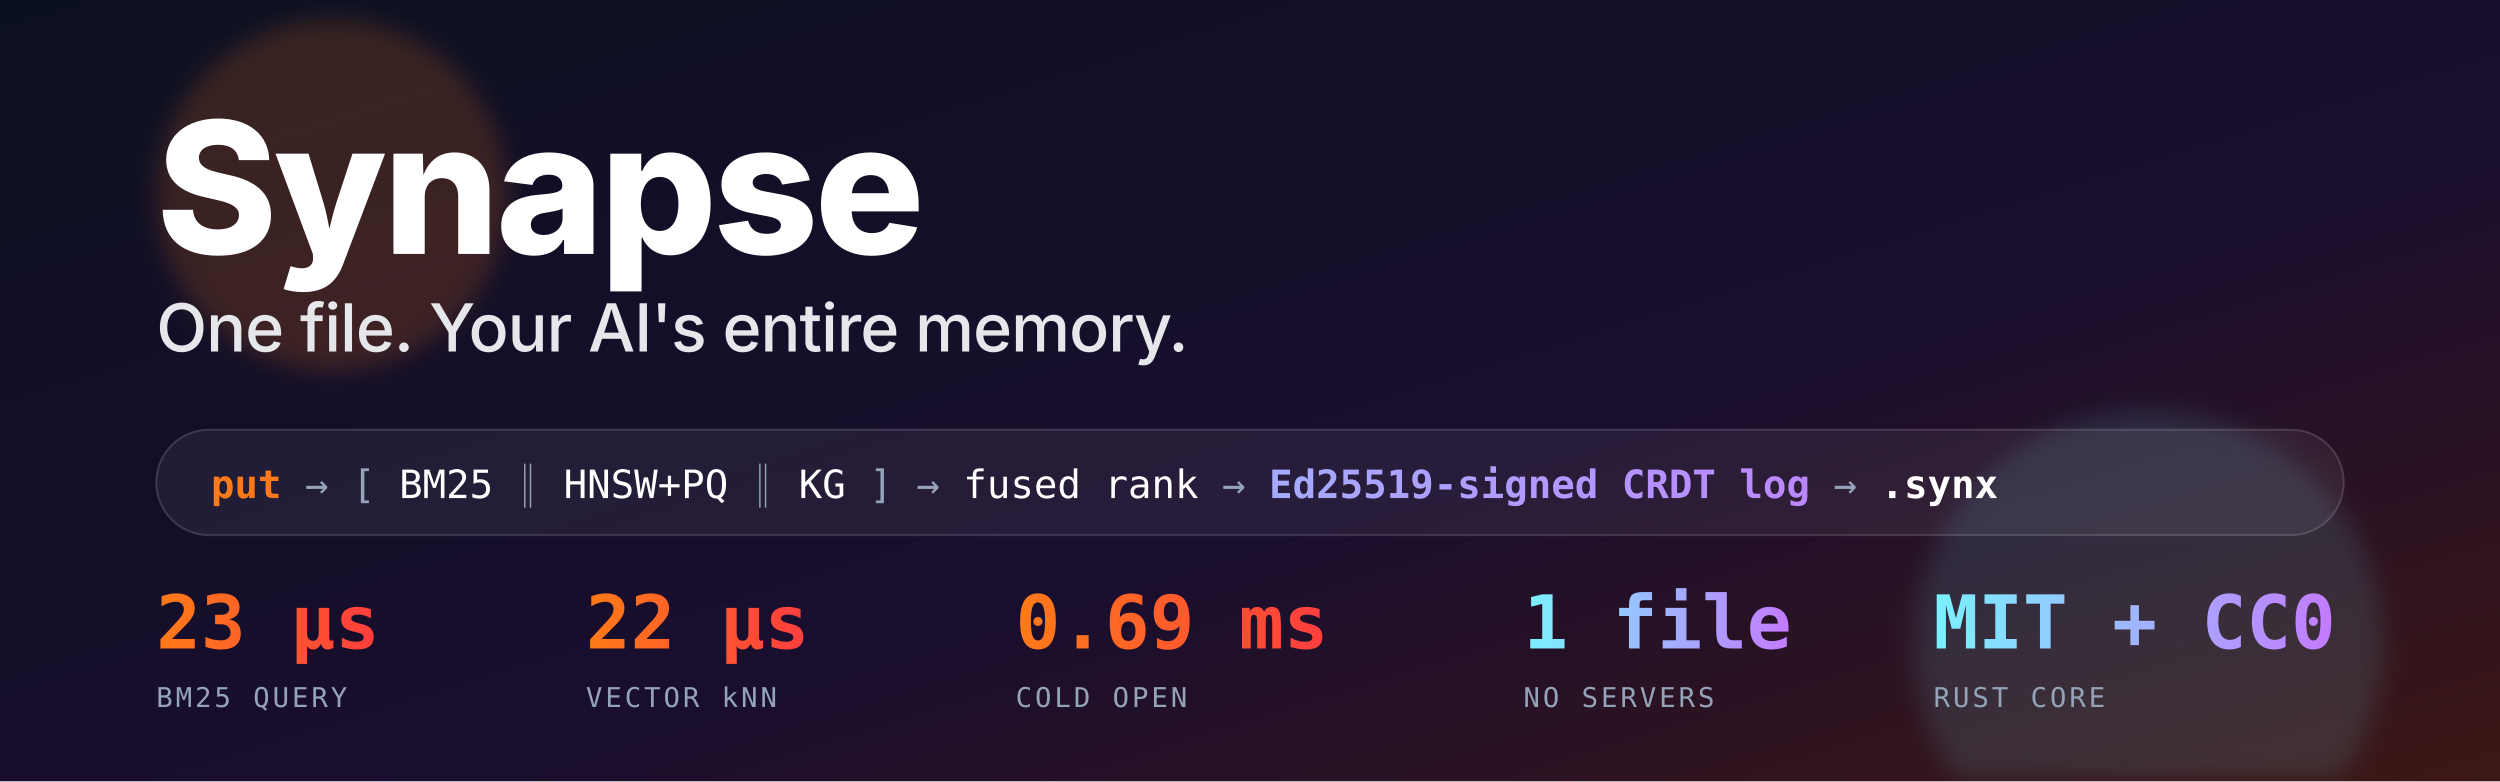
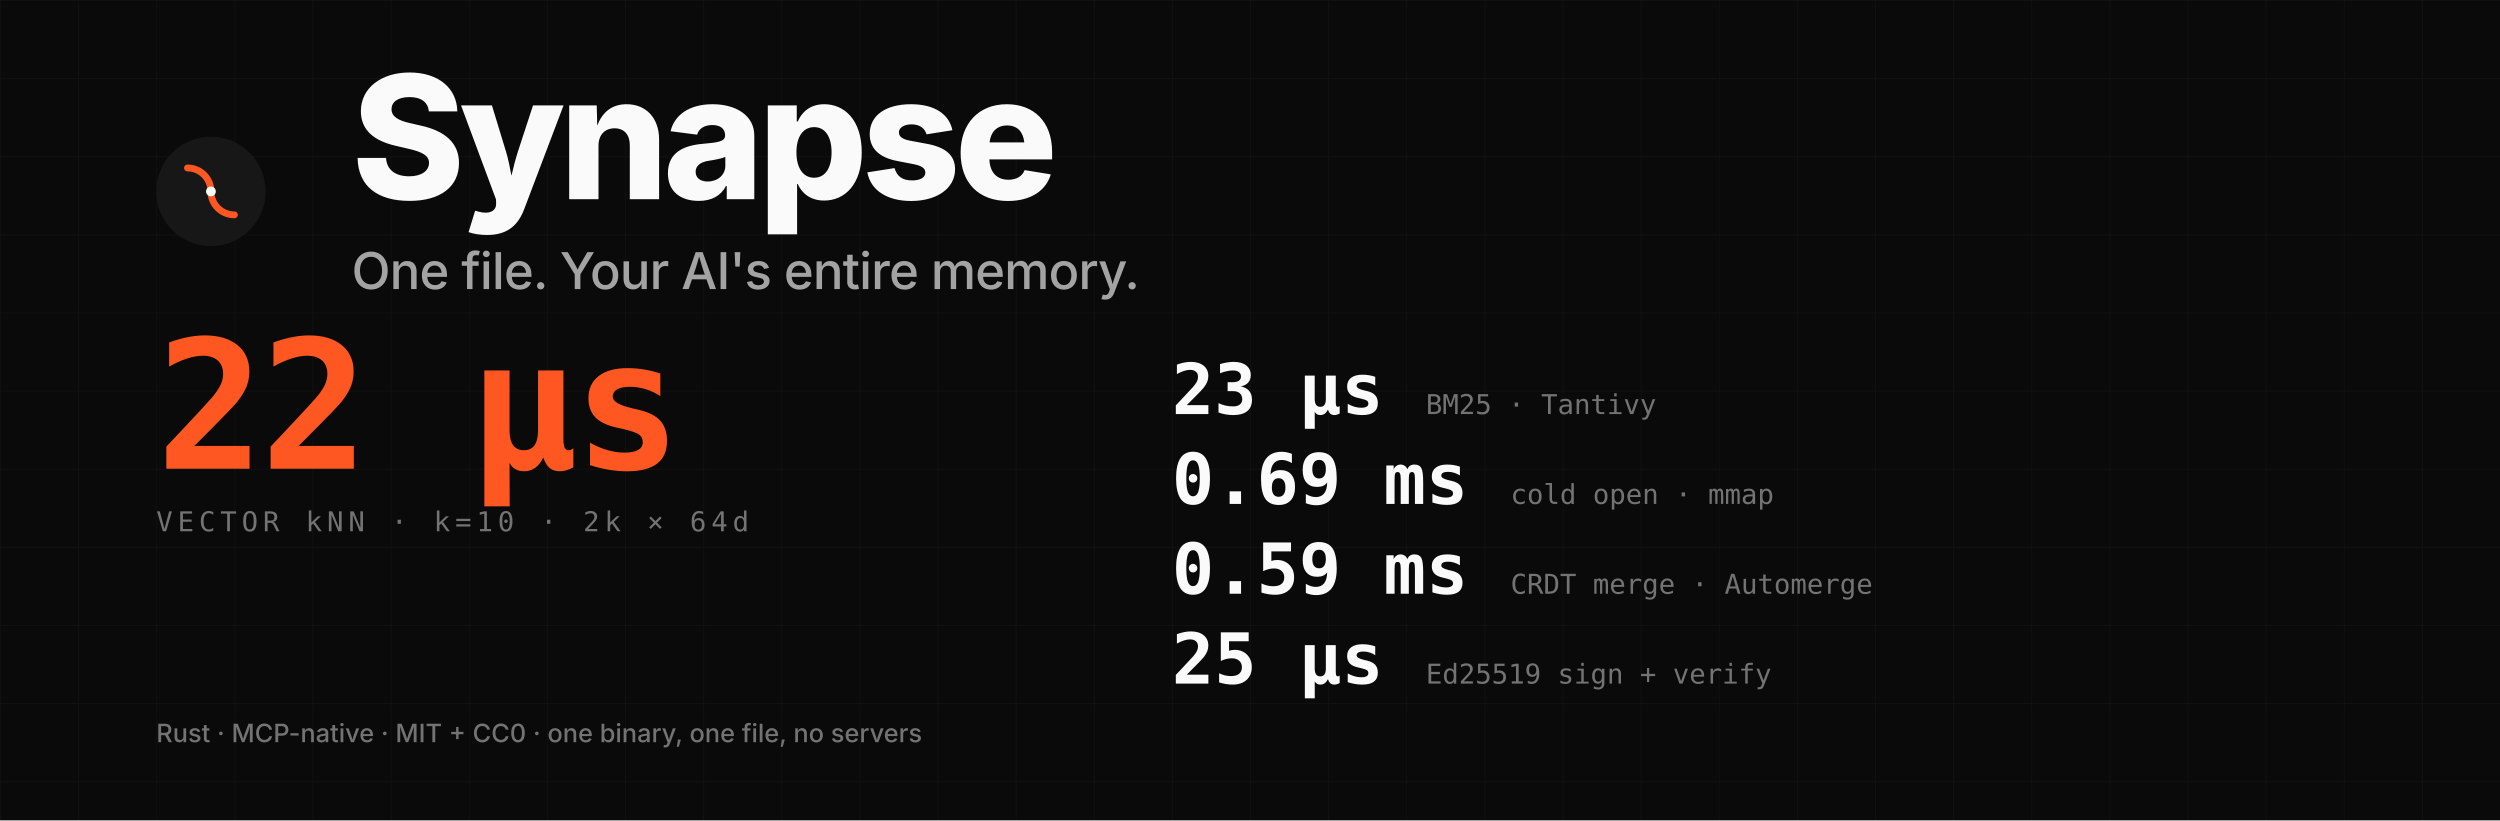
- <svg xmlns="http://www.w3.org/2000/svg" viewBox="0 0 1280 400" role="img" aria-label="Synapse — one file. Your AI's entire memory.">
+ <svg xmlns="http://www.w3.org/2000/svg" viewBox="0 0 1280 420" role="img" aria-label="Synapse — one file. Your AI's entire memory.">
  <defs>
-     <linearGradient id="bg" x1="0" y1="0" x2="1" y2="1">
-       <stop offset="0%" stop-color="#0b1021" />
-       <stop offset="60%" stop-color="#1a0e2e" />
-       <stop offset="100%" stop-color="#3d1715" />
-     </linearGradient>
-     <linearGradient id="rust" x1="0" y1="0" x2="1" y2="0">
-       <stop offset="0%" stop-color="#ff7a18" />
-       <stop offset="100%" stop-color="#ff3e3e" />
-     </linearGradient>
-     <linearGradient id="accent" x1="0" y1="0" x2="1" y2="0">
-       <stop offset="0%" stop-color="#7bf0ff" />
-       <stop offset="100%" stop-color="#c37bff" />
-     </linearGradient>
-     <filter id="soft" x="-20%" y="-20%" width="140%" height="140%">
-       <feGaussianBlur stdDeviation="6" />
-     </filter>
+     <pattern id="grid" width="40" height="40" patternUnits="userSpaceOnUse">
+       <path d="M 40 0 L 0 0 0 40" fill="none" stroke="rgba(255,255,255,0.025)" stroke-width="1" />
+     </pattern>
  </defs>
-   <rect width="1280" height="400" fill="url(#bg)" />
-   <circle cx="170" cy="100" r="90" fill="#ff7a18" opacity="0.18" filter="url(#soft)" />
-   <circle cx="1100" cy="330" r="120" fill="#7bf0ff" opacity="0.12" filter="url(#soft)" />
-   <text x="80" y="130" font-family="SF Pro Display, Inter, system-ui, sans-serif" font-size="94" font-weight="800" fill="#ffffff" letter-spacing="-2">
-     Synapse
-   </text>
-   <text x="80" y="180" font-family="SF Pro Display, Inter, system-ui, sans-serif" font-size="34" font-weight="500" fill="#e5e7eb" letter-spacing="-0.5">
-     One file. Your AI's entire memory.
-   </text>
-   <g transform="translate(80, 220)">
-     <rect width="1120" height="54" rx="27" fill="rgba(255,255,255,0.06)" stroke="rgba(255,255,255,0.15)" stroke-width="1" />
-     <text x="28" y="35" font-family="JetBrains Mono, ui-monospace, monospace" font-size="20" font-weight="500" fill="#e5e7eb">
-       <tspan fill="url(#rust)" font-weight="700">put</tspan>
-       <tspan fill="#94a3b8"> → [ </tspan>
-       <tspan fill="#ffffff">BM25</tspan>
-       <tspan fill="#94a3b8"> ∥ </tspan>
-       <tspan fill="#ffffff">HNSW+PQ</tspan>
-       <tspan fill="#94a3b8"> ∥ </tspan>
-       <tspan fill="#ffffff">KG</tspan>
-       <tspan fill="#94a3b8"> ] → </tspan>
-       <tspan fill="#ffffff">fused rank</tspan>
-       <tspan fill="#94a3b8"> → </tspan>
-       <tspan fill="url(#accent)" font-weight="700">Ed25519-signed CRDT log</tspan>
-       <tspan fill="#94a3b8"> → </tspan>
-       <tspan fill="#ffffff" font-weight="700">.synx</tspan>
+   <rect width="1280" height="420" fill="#0a0a0a" />
+   <rect width="1280" height="420" fill="url(#grid)" />
+   <g transform="translate(80, 70)">
+     <circle cx="28" cy="28" r="28" fill="#171717" />
+     <path d="M16 16 A 12 12 0 0 1 28 28" fill="none" stroke="#ff5722" stroke-width="3.5" stroke-linecap="round" />
+     <path d="M40 40 A 12 12 0 0 1 28 28" fill="none" stroke="#ff5722" stroke-width="3.5" stroke-linecap="round" />
+     <circle cx="28" cy="28" r="2.5" fill="#fafafa" />
+   </g>
+   <g font-family="Inter, SF Pro Display, system-ui, sans-serif">
+     <text x="180" y="102" font-size="88" font-weight="800" fill="#fafafa" letter-spacing="-3">Synapse</text>
+     <text x="180" y="148" font-size="26" font-weight="500" fill="#a3a3a3" letter-spacing="-0.4">One file. Your AI's entire memory.</text>
+   </g>
+   <g transform="translate(80, 240)" font-family="JetBrains Mono, ui-monospace, monospace">
+     <text x="0" y="0" font-size="92" font-weight="800" fill="#ff5722" letter-spacing="-2">22 µs</text>
+     <text x="0" y="32" font-size="14" font-weight="500" fill="#737373" letter-spacing="2.5">VECTOR kNN · k=10 · 2k × 64d</text>
+   </g>
+   <g transform="translate(600, 212)" font-family="JetBrains Mono, ui-monospace, monospace">
+     <text x="0" y="0" font-size="36" font-weight="700" fill="#fafafa">23 µs <tspan fill="#737373" font-weight="400" font-size="14">BM25 · Tantivy</tspan>
+     </text>
+     <text x="0" y="46" font-size="36" font-weight="700" fill="#fafafa">0.69 ms <tspan fill="#737373" font-weight="400" font-size="14">cold open · mmap</tspan>
+     </text>
+     <text x="0" y="92" font-size="36" font-weight="700" fill="#fafafa">0.59 ms <tspan fill="#737373" font-weight="400" font-size="14">CRDT merge · Automerge</tspan>
+     </text>
+     <text x="0" y="138" font-size="36" font-weight="700" fill="#fafafa">25 µs <tspan fill="#737373" font-weight="400" font-size="14">Ed25519 sign + verify</tspan>
    </text>
  </g>
-   <g transform="translate(80, 310)" font-family="JetBrains Mono, ui-monospace, monospace">
-     <g>
-       <text x="0" y="22" font-size="38" font-weight="800" fill="url(#rust)">23 µs</text>
-       <text x="0" y="52" font-size="14" fill="#94a3b8" letter-spacing="1.5">BM25 QUERY</text>
-     </g>
-     <g transform="translate(220, 0)">
-       <text x="0" y="22" font-size="38" font-weight="800" fill="url(#rust)">22 µs</text>
-       <text x="0" y="52" font-size="14" fill="#94a3b8" letter-spacing="1.5">VECTOR kNN</text>
-     </g>
-     <g transform="translate(440, 0)">
-       <text x="0" y="22" font-size="38" font-weight="800" fill="url(#rust)">0.69 ms</text>
-       <text x="0" y="52" font-size="14" fill="#94a3b8" letter-spacing="1.5">COLD OPEN</text>
-     </g>
-     <g transform="translate(700, 0)">
-       <text x="0" y="22" font-size="38" font-weight="800" fill="url(#accent)">1 file</text>
-       <text x="0" y="52" font-size="14" fill="#94a3b8" letter-spacing="1.5">NO SERVERS</text>
-     </g>
-     <g transform="translate(910, 0)">
-       <text x="0" y="22" font-size="38" font-weight="800" fill="url(#accent)">MIT + CC0</text>
-       <text x="0" y="52" font-size="14" fill="#94a3b8" letter-spacing="1.5">RUST CORE</text>
-     </g>
+   <g transform="translate(80, 380)" font-family="Inter, SF Pro Display, system-ui, sans-serif" font-size="13" font-weight="500" fill="#737373">
+     <text x="0" y="0">Rust · MCP-native · MIT + CC0 · one binary, one file, no servers</text>
  </g>
</svg>
